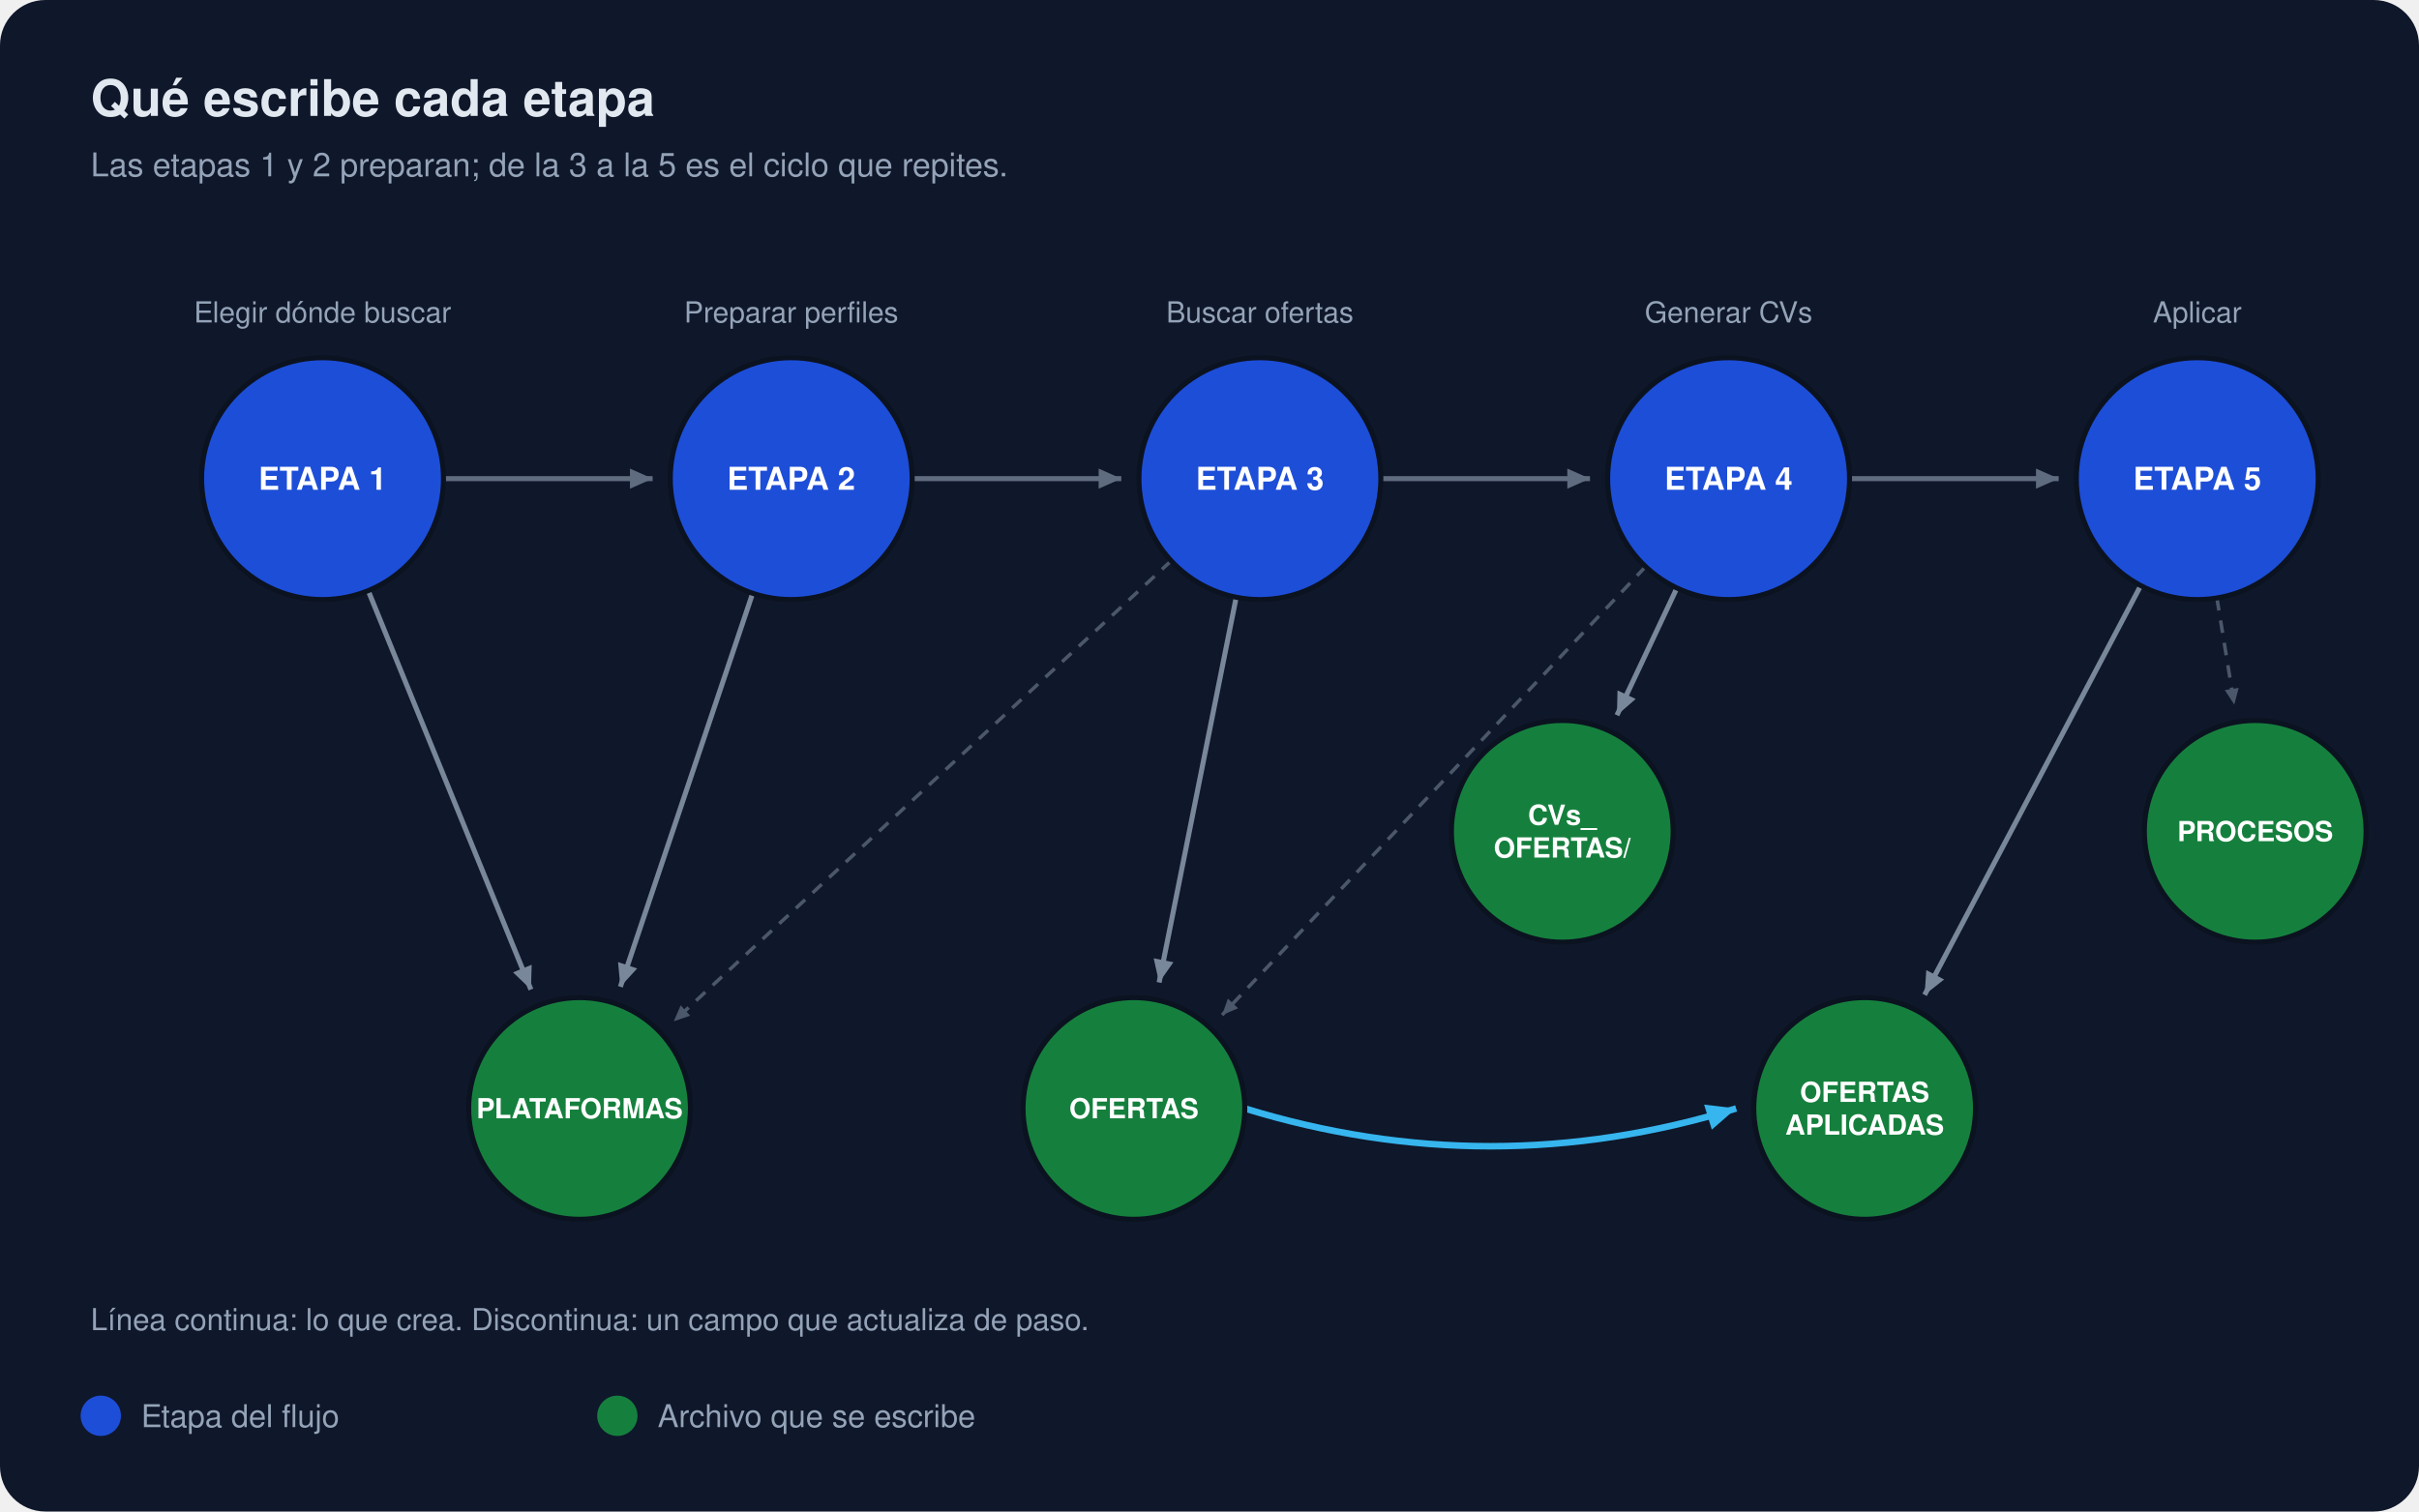
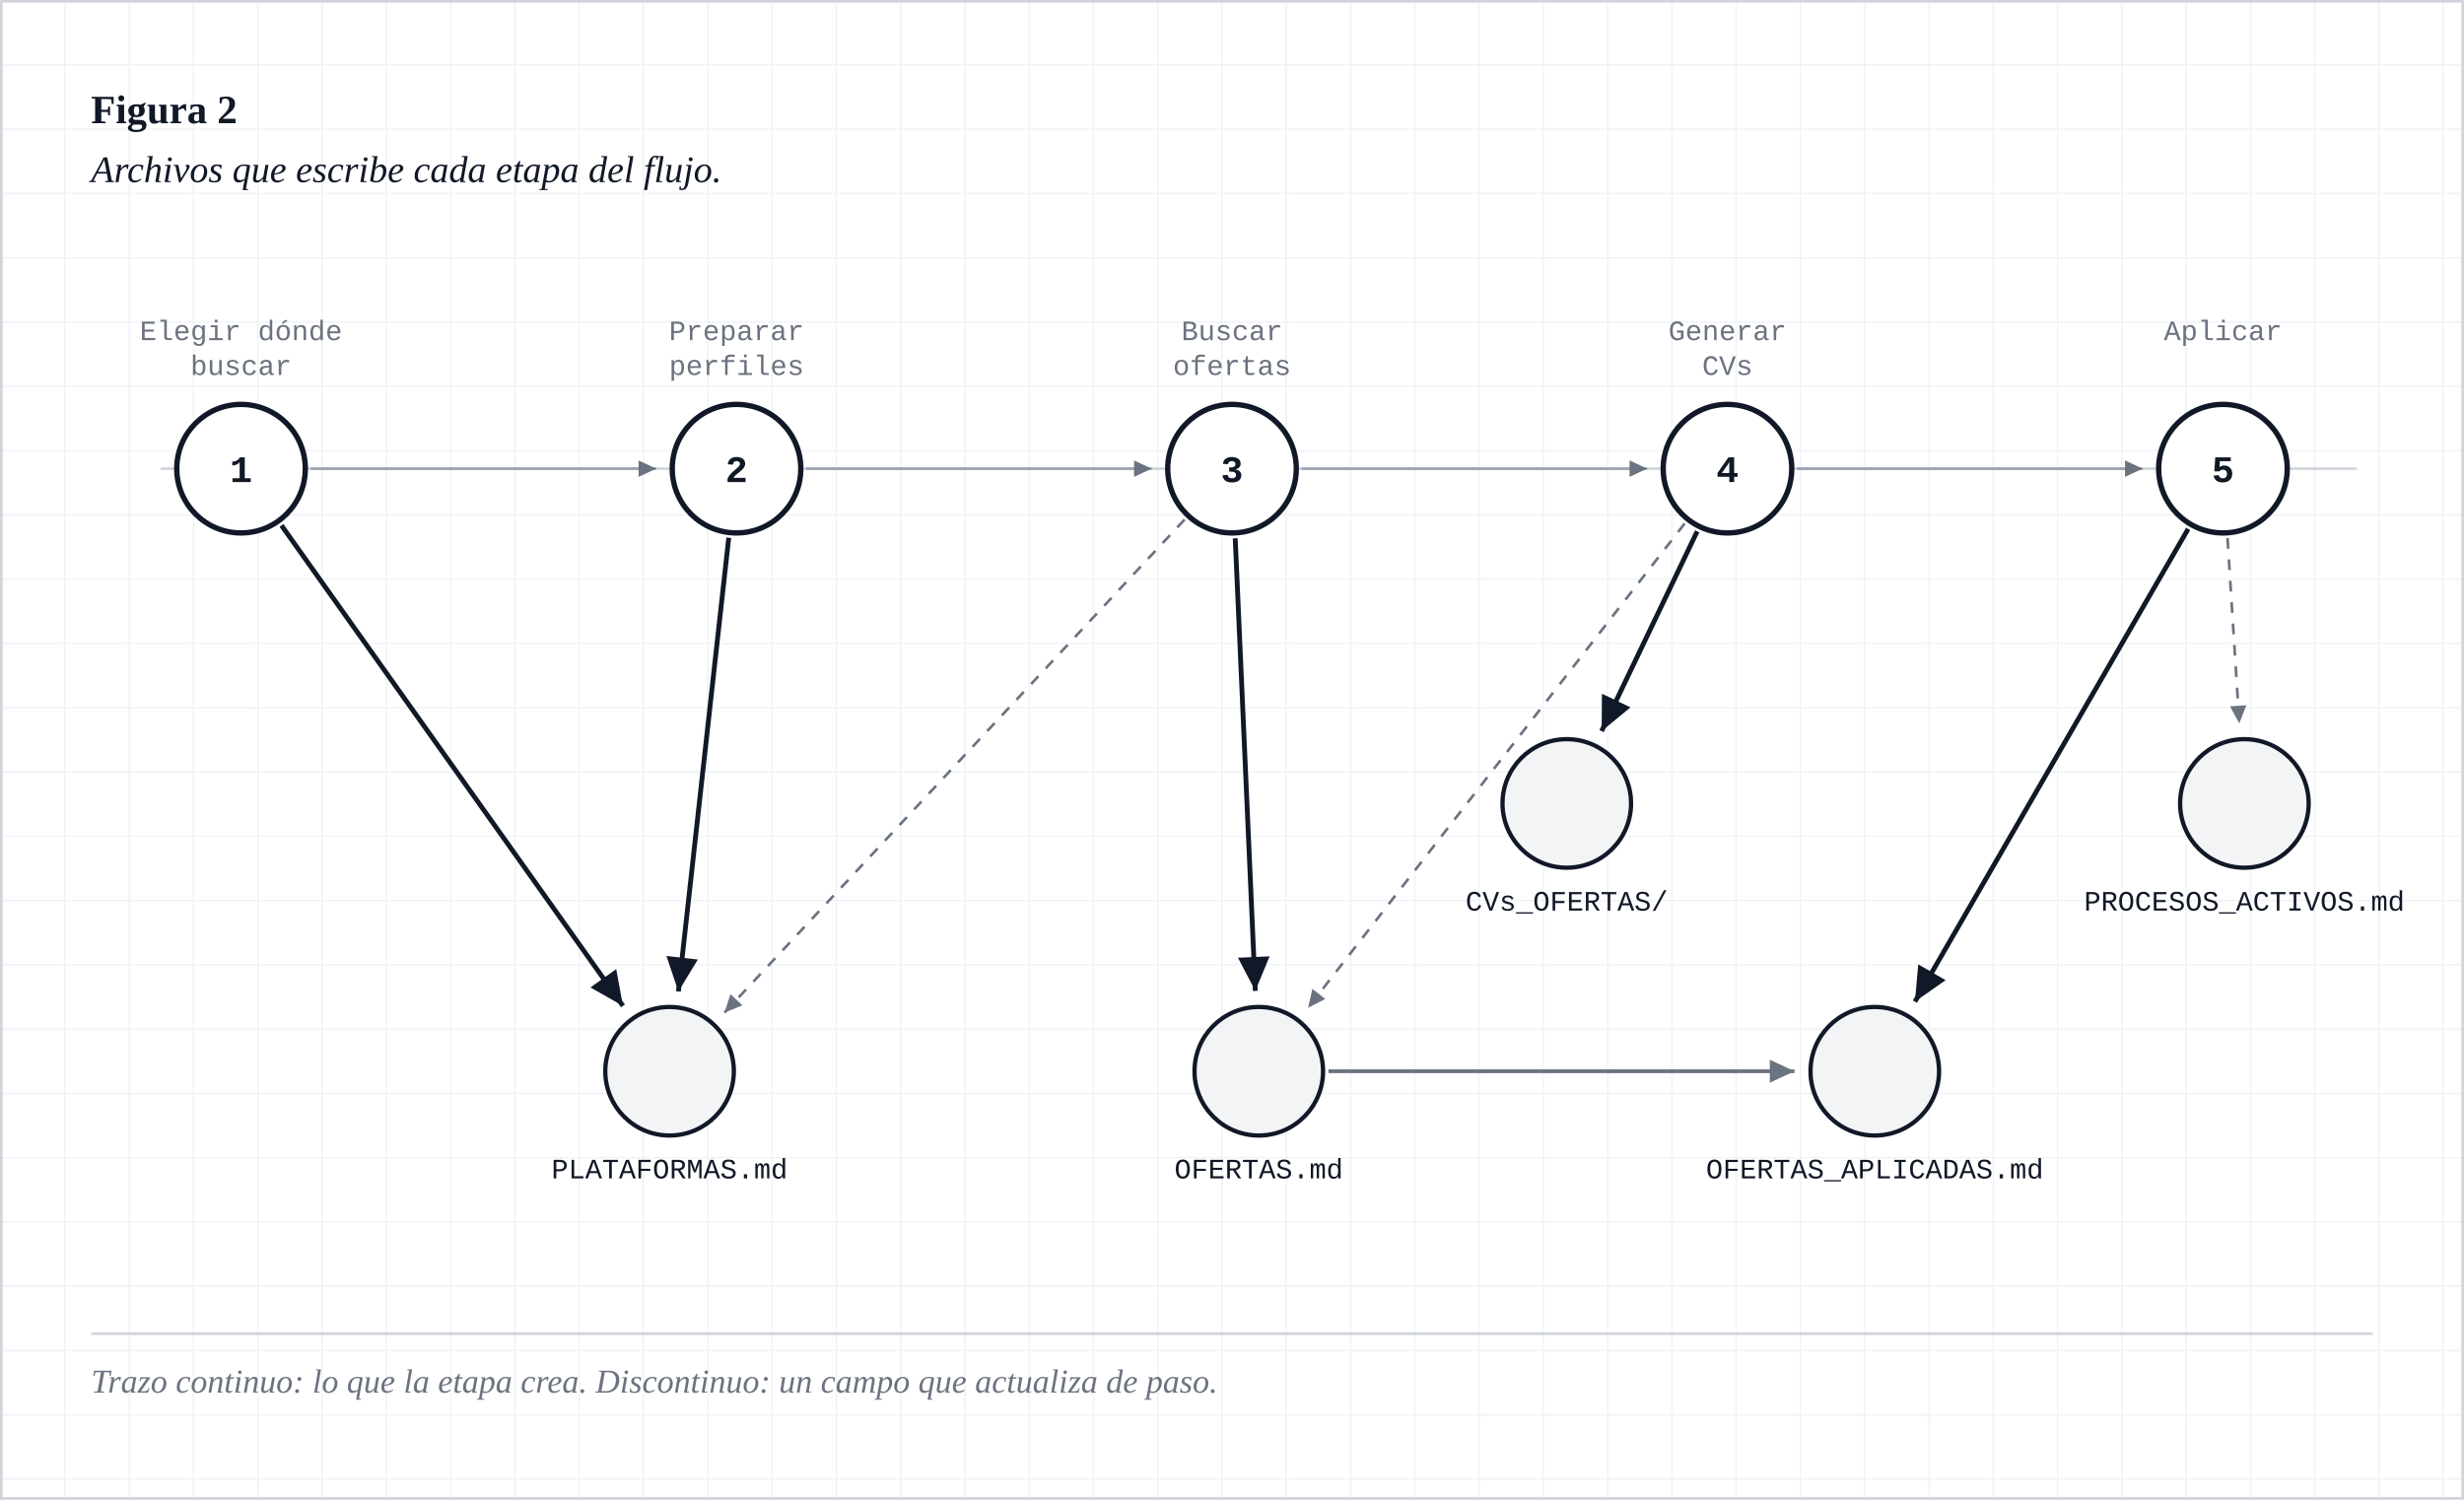
- <svg xmlns="http://www.w3.org/2000/svg" viewBox="0 0 960 600" width="960" height="600" font-family="-apple-system,BlinkMacSystemFont,Segoe UI,Helvetica,Arial,sans-serif" role="img" aria-label="Qué escribe cada etapa">
+ <svg xmlns="http://www.w3.org/2000/svg" viewBox="0 0 920 560" width="920" height="560" role="img" aria-label="Archivos que escribe cada etapa del flujo.">
  <defs>
-     <marker id="f" viewBox="0 0 10 10" refX="9" refY="5" markerWidth="5" markerHeight="5" orient="auto-start-reverse">
-       <path d="M0,1 L9,5 L0,9 z" fill="#94a3b8" />
+     <pattern id="rej" width="24" height="24" patternUnits="userSpaceOnUse">
+       <path d="M24,0 L0,0 0,24" fill="none" stroke="#eef2f6" stroke-width="1" />
+     </pattern>
+     <marker id="p" viewBox="0 0 8 8" refX="7.5" refY="4" markerWidth="7" markerHeight="7" orient="auto-start-reverse">
+       <path d="M0,0.5 L7.5,4 L0,7.5 z" fill="#6b7280" />
    </marker>
-     <marker id="fa" viewBox="0 0 10 10" refX="9" refY="5" markerWidth="5" markerHeight="5" orient="auto-start-reverse">
-       <path d="M0,1 L9,5 L0,9 z" fill="#38bdf8" />
-     </marker>
-     <marker id="fs" viewBox="0 0 10 10" refX="9" refY="5" markerWidth="4.5" markerHeight="4.5" orient="auto-start-reverse">
-       <path d="M0,1 L9,5 L0,9 z" fill="#64748b" />
+     <marker id="pn" viewBox="0 0 8 8" refX="7.5" refY="4" markerWidth="7.5" markerHeight="7.5" orient="auto-start-reverse">
+       <path d="M0,0.5 L7.5,4 L0,7.5 z" fill="#111827" />
    </marker>
  </defs>
-   <rect width="960" height="600" rx="18" fill="#0f172a" />
-   <text x="36" y="46" fill="#e2e8f0" font-size="20" font-weight="700">Qué escribe cada etapa</text>
-   <text x="36" y="70" fill="#94a3b8" font-size="13">Las etapas 1 y 2 preparan; de la 3 a la 5 es el ciclo que repites.</text>
-   <path d="M176.0,190.0 L259.0,190.0" fill="none" stroke="#94a3b8" stroke-width="2" opacity="0.6" marker-end="url(#f)" />
-   <path d="M362.0,190.0 L445.0,190.0" fill="none" stroke="#94a3b8" stroke-width="2" opacity="0.6" marker-end="url(#f)" />
-   <path d="M548.0,190.0 L631.0,190.0" fill="none" stroke="#94a3b8" stroke-width="2" opacity="0.6" marker-end="url(#f)" />
-   <path d="M734.0,190.0 L817.0,190.0" fill="none" stroke="#94a3b8" stroke-width="2" opacity="0.6" marker-end="url(#f)" />
-   <path d="M146.1,234.4 L210.7,392.8" fill="none" stroke="#94a3b8" stroke-width="2" opacity="0.8" marker-end="url(#f)" />
-   <path d="M298.7,235.5 L246.2,391.7" fill="none" stroke="#94a3b8" stroke-width="2" opacity="0.8" marker-end="url(#f)" />
-   <path d="M490.6,237.1 L460.0,390.0" fill="none" stroke="#94a3b8" stroke-width="2" opacity="0.8" marker-end="url(#f)" />
-   <path d="M464.8,222.6 L267.4,405.4" fill="none" stroke="#94a3b8" stroke-width="1.4" opacity="0.45" marker-end="url(#f)" stroke-dasharray="5 4" />
-   <path d="M665.5,233.4 L641.7,283.9" fill="none" stroke="#94a3b8" stroke-width="2" opacity="0.8" marker-end="url(#f)" />
-   <path d="M653.1,224.9 L485.0,402.9" fill="none" stroke="#94a3b8" stroke-width="1.4" opacity="0.45" marker-end="url(#f)" stroke-dasharray="5 4" />
-   <path d="M849.6,232.4 L763.8,394.9" fill="none" stroke="#94a3b8" stroke-width="2" opacity="0.8" marker-end="url(#f)" />
-   <path d="M494.0,440.0 Q591.5,470.0 689.0,440.0" fill="none" stroke="#38bdf8" stroke-width="2.6" opacity="0.95" marker-end="url(#fa)" />
-   <path d="M879.8,237.4 L886.7,279.7" fill="none" stroke="#94a3b8" stroke-width="1.4" opacity="0.45" marker-end="url(#f)" stroke-dasharray="5 4" />
-   <circle cx="128.0" cy="190.0" r="48" fill="#1d4ed8" stroke="#0b1220" stroke-width="2" />
-   <text x="128.0" y="194.4" fill="#fff" font-size="12.5" font-weight="700" text-anchor="middle">ETAPA 1</text>
-   <text x="128" y="128" fill="#94a3b8" font-size="11.5" text-anchor="middle">Elegir dónde buscar</text>
-   <circle cx="314.0" cy="190.0" r="48" fill="#1d4ed8" stroke="#0b1220" stroke-width="2" />
-   <text x="314.0" y="194.4" fill="#fff" font-size="12.5" font-weight="700" text-anchor="middle">ETAPA 2</text>
-   <text x="314" y="128" fill="#94a3b8" font-size="11.5" text-anchor="middle">Preparar perfiles</text>
-   <circle cx="500.0" cy="190.0" r="48" fill="#1d4ed8" stroke="#0b1220" stroke-width="2" />
-   <text x="500.0" y="194.4" fill="#fff" font-size="12.5" font-weight="700" text-anchor="middle">ETAPA 3</text>
-   <text x="500" y="128" fill="#94a3b8" font-size="11.5" text-anchor="middle">Buscar ofertas</text>
-   <circle cx="686.0" cy="190.0" r="48" fill="#1d4ed8" stroke="#0b1220" stroke-width="2" />
-   <text x="686.0" y="194.4" fill="#fff" font-size="12.5" font-weight="700" text-anchor="middle">ETAPA 4</text>
-   <text x="686" y="128" fill="#94a3b8" font-size="11.5" text-anchor="middle">Generar CVs</text>
-   <circle cx="872.0" cy="190.0" r="48" fill="#1d4ed8" stroke="#0b1220" stroke-width="2" />
-   <text x="872.0" y="194.4" fill="#fff" font-size="12.5" font-weight="700" text-anchor="middle">ETAPA 5</text>
-   <text x="872" y="128" fill="#94a3b8" font-size="11.5" text-anchor="middle">Aplicar</text>
-   <circle cx="230.0" cy="440.0" r="44" fill="#15803d" stroke="#0b1220" stroke-width="2" />
-   <text x="230.0" y="443.9" fill="#fff" font-size="11" font-weight="700" text-anchor="middle">PLATAFORMAS</text>
-   <circle cx="620.0" cy="330.0" r="44" fill="#15803d" stroke="#0b1220" stroke-width="2" />
-   <text x="620.0" y="327.4" fill="#fff" font-size="11" font-weight="700" text-anchor="middle">CVs_</text>
-   <text x="620.0" y="340.4" fill="#fff" font-size="11" font-weight="700" text-anchor="middle">OFERTAS/</text>
-   <circle cx="450.0" cy="440.0" r="44" fill="#15803d" stroke="#0b1220" stroke-width="2" />
-   <text x="450.0" y="443.9" fill="#fff" font-size="11" font-weight="700" text-anchor="middle">OFERTAS</text>
-   <circle cx="740.0" cy="440.0" r="44" fill="#15803d" stroke="#0b1220" stroke-width="2" />
-   <text x="740.0" y="437.4" fill="#fff" font-size="11" font-weight="700" text-anchor="middle">OFERTAS</text>
-   <text x="740.0" y="450.4" fill="#fff" font-size="11" font-weight="700" text-anchor="middle">APLICADAS</text>
-   <circle cx="895.0" cy="330.0" r="44" fill="#15803d" stroke="#0b1220" stroke-width="2" />
-   <text x="895.0" y="333.9" fill="#fff" font-size="11" font-weight="700" text-anchor="middle">PROCESOS</text>
-   <text x="36" y="528" fill="#94a3b8" font-size="12">Línea continua: lo que crea. Discontinua: un campo que actualiza de paso.</text>
-   <circle cx="40" cy="562" r="8" fill="#1d4ed8" />
-   <text x="56" y="566.5" fill="#94a3b8" font-size="12.5">Etapa del flujo</text>
-   <circle cx="245" cy="562" r="8" fill="#15803d" />
-   <text x="261" y="566.5" fill="#94a3b8" font-size="12.5">Archivo que se escribe</text>
+   <rect width="920" height="560" fill="#ffffff" />
+   <rect width="920" height="560" fill="url(#rej)" />
+   <rect x="0.5" y="0.5" width="919" height="559" fill="none" stroke="#d1d5db" stroke-width="1" />
+   <text x="34" y="46" fill="#111827" font-family="Georgia,'Times New Roman',serif" font-size="15" font-weight="700">Figura 2</text>
+   <text x="34" y="68" fill="#111827" font-family="Georgia,'Times New Roman',serif" font-size="14" font-style="italic">Archivos que escribe cada etapa del flujo.</text>
+   <line x1="60" y1="175" x2="880" y2="175" stroke="#d1d5db" stroke-width="1" />
+   <line x1="105.1" y1="196.2" x2="232.6" y2="375.6" stroke="#111827" stroke-width="1.8" opacity="1.0" marker-end="url(#pn)" />
+   <line x1="272.1" y1="200.8" x2="253.3" y2="370.2" stroke="#111827" stroke-width="1.8" opacity="1.0" marker-end="url(#pn)" />
+   <line x1="461.2" y1="201.0" x2="468.7" y2="370.0" stroke="#111827" stroke-width="1.8" opacity="1.0" marker-end="url(#pn)" />
+   <line x1="442.3" y1="194.0" x2="270.5" y2="378.1" stroke="#6b7280" stroke-width="1" opacity="1.0" stroke-dasharray="4 4" marker-end="url(#p)" />
+   <line x1="633.7" y1="198.4" x2="598.0" y2="273.0" stroke="#111827" stroke-width="1.8" opacity="1.0" marker-end="url(#pn)" />
+   <line x1="629.0" y1="195.5" x2="488.4" y2="376.3" stroke="#6b7280" stroke-width="1" opacity="1.0" stroke-dasharray="4 4" marker-end="url(#p)" />
+   <line x1="817.0" y1="197.5" x2="715.0" y2="374.0" stroke="#111827" stroke-width="1.8" opacity="1.0" marker-end="url(#pn)" />
+   <line x1="831.7" y1="200.9" x2="836.1" y2="270.1" stroke="#6b7280" stroke-width="1" opacity="1.0" stroke-dasharray="4 4" marker-end="url(#p)" />
+   <line x1="496.0" y1="400.0" x2="670.0" y2="400.0" stroke="#6b7280" stroke-width="1.4" opacity="1.0" marker-end="url(#p)" />
+   <line x1="90.0" y1="169" x2="90.0" y2="181" stroke="#d1d5db" stroke-width="1" />
+   <line x1="116.0" y1="175.0" x2="245.0" y2="175.0" stroke="#9ca3af" stroke-width="1" opacity="1.0" marker-end="url(#p)" />
+   <circle cx="90.0" cy="175.0" r="24" fill="#ffffff" stroke="#111827" stroke-width="2" />
+   <text x="90.0" y="180" fill="#111827" font-family="ui-monospace,SFMono-Regular,Menlo,Consolas,'Liberation Mono',monospace" font-size="14" text-anchor="middle" font-weight="700">1</text>
+   <text x="90.0" y="127" fill="#6b7280" font-family="ui-monospace,SFMono-Regular,Menlo,Consolas,'Liberation Mono',monospace" font-size="10.5" text-anchor="middle">Elegir dónde</text>
+   <text x="90.0" y="140" fill="#6b7280" font-family="ui-monospace,SFMono-Regular,Menlo,Consolas,'Liberation Mono',monospace" font-size="10.5" text-anchor="middle">buscar</text>
+   <line x1="275.0" y1="169" x2="275.0" y2="181" stroke="#d1d5db" stroke-width="1" />
+   <line x1="301.0" y1="175.0" x2="430.0" y2="175.0" stroke="#9ca3af" stroke-width="1" opacity="1.0" marker-end="url(#p)" />
+   <circle cx="275.0" cy="175.0" r="24" fill="#ffffff" stroke="#111827" stroke-width="2" />
+   <text x="275.0" y="180" fill="#111827" font-family="ui-monospace,SFMono-Regular,Menlo,Consolas,'Liberation Mono',monospace" font-size="14" text-anchor="middle" font-weight="700">2</text>
+   <text x="275.0" y="127" fill="#6b7280" font-family="ui-monospace,SFMono-Regular,Menlo,Consolas,'Liberation Mono',monospace" font-size="10.5" text-anchor="middle">Preparar</text>
+   <text x="275.0" y="140" fill="#6b7280" font-family="ui-monospace,SFMono-Regular,Menlo,Consolas,'Liberation Mono',monospace" font-size="10.5" text-anchor="middle">perfiles</text>
+   <line x1="460.0" y1="169" x2="460.0" y2="181" stroke="#d1d5db" stroke-width="1" />
+   <line x1="486.0" y1="175.0" x2="615.0" y2="175.0" stroke="#9ca3af" stroke-width="1" opacity="1.0" marker-end="url(#p)" />
+   <circle cx="460.0" cy="175.0" r="24" fill="#ffffff" stroke="#111827" stroke-width="2" />
+   <text x="460.0" y="180" fill="#111827" font-family="ui-monospace,SFMono-Regular,Menlo,Consolas,'Liberation Mono',monospace" font-size="14" text-anchor="middle" font-weight="700">3</text>
+   <text x="460.0" y="127" fill="#6b7280" font-family="ui-monospace,SFMono-Regular,Menlo,Consolas,'Liberation Mono',monospace" font-size="10.5" text-anchor="middle">Buscar</text>
+   <text x="460.0" y="140" fill="#6b7280" font-family="ui-monospace,SFMono-Regular,Menlo,Consolas,'Liberation Mono',monospace" font-size="10.5" text-anchor="middle">ofertas</text>
+   <line x1="645.0" y1="169" x2="645.0" y2="181" stroke="#d1d5db" stroke-width="1" />
+   <line x1="671.0" y1="175.0" x2="800.0" y2="175.0" stroke="#9ca3af" stroke-width="1" opacity="1.0" marker-end="url(#p)" />
+   <circle cx="645.0" cy="175.0" r="24" fill="#ffffff" stroke="#111827" stroke-width="2" />
+   <text x="645.0" y="180" fill="#111827" font-family="ui-monospace,SFMono-Regular,Menlo,Consolas,'Liberation Mono',monospace" font-size="14" text-anchor="middle" font-weight="700">4</text>
+   <text x="645.0" y="127" fill="#6b7280" font-family="ui-monospace,SFMono-Regular,Menlo,Consolas,'Liberation Mono',monospace" font-size="10.5" text-anchor="middle">Generar</text>
+   <text x="645.0" y="140" fill="#6b7280" font-family="ui-monospace,SFMono-Regular,Menlo,Consolas,'Liberation Mono',monospace" font-size="10.5" text-anchor="middle">CVs</text>
+   <line x1="830.0" y1="169" x2="830.0" y2="181" stroke="#d1d5db" stroke-width="1" />
+   <circle cx="830.0" cy="175.0" r="24" fill="#ffffff" stroke="#111827" stroke-width="2" />
+   <text x="830.0" y="180" fill="#111827" font-family="ui-monospace,SFMono-Regular,Menlo,Consolas,'Liberation Mono',monospace" font-size="14" text-anchor="middle" font-weight="700">5</text>
+   <text x="830.0" y="127" fill="#6b7280" font-family="ui-monospace,SFMono-Regular,Menlo,Consolas,'Liberation Mono',monospace" font-size="10.5" text-anchor="middle">Aplicar</text>
+   <circle cx="250.0" cy="400.0" r="24" fill="#f3f4f6" stroke="#111827" stroke-width="1.6" />
+   <text x="250" y="440" fill="#111827" font-family="ui-monospace,SFMono-Regular,Menlo,Consolas,'Liberation Mono',monospace" font-size="10.5" text-anchor="middle">PLATAFORMAS.md</text>
+   <circle cx="470.0" cy="400.0" r="24" fill="#f3f4f6" stroke="#111827" stroke-width="1.6" />
+   <text x="470" y="440" fill="#111827" font-family="ui-monospace,SFMono-Regular,Menlo,Consolas,'Liberation Mono',monospace" font-size="10.5" text-anchor="middle">OFERTAS.md</text>
+   <circle cx="700.0" cy="400.0" r="24" fill="#f3f4f6" stroke="#111827" stroke-width="1.6" />
+   <text x="700" y="440" fill="#111827" font-family="ui-monospace,SFMono-Regular,Menlo,Consolas,'Liberation Mono',monospace" font-size="10.5" text-anchor="middle">OFERTAS_APLICADAS.md</text>
+   <circle cx="585.0" cy="300.0" r="24" fill="#f3f4f6" stroke="#111827" stroke-width="1.6" />
+   <text x="585" y="340" fill="#111827" font-family="ui-monospace,SFMono-Regular,Menlo,Consolas,'Liberation Mono',monospace" font-size="10.5" text-anchor="middle">CVs_OFERTAS/</text>
+   <circle cx="838.0" cy="300.0" r="24" fill="#f3f4f6" stroke="#111827" stroke-width="1.6" />
+   <text x="838" y="340" fill="#111827" font-family="ui-monospace,SFMono-Regular,Menlo,Consolas,'Liberation Mono',monospace" font-size="10.5" text-anchor="middle">PROCESOS_ACTIVOS.md</text>
+   <line x1="34" y1="498" x2="886" y2="498" stroke="#d1d5db" stroke-width="1" />
+   <text x="34" y="520" fill="#6b7280" font-family="Georgia,'Times New Roman',serif" font-size="12.5" font-style="italic">Trazo continuo: lo que la etapa crea. Discontinuo: un campo que actualiza de paso.</text>
</svg>
